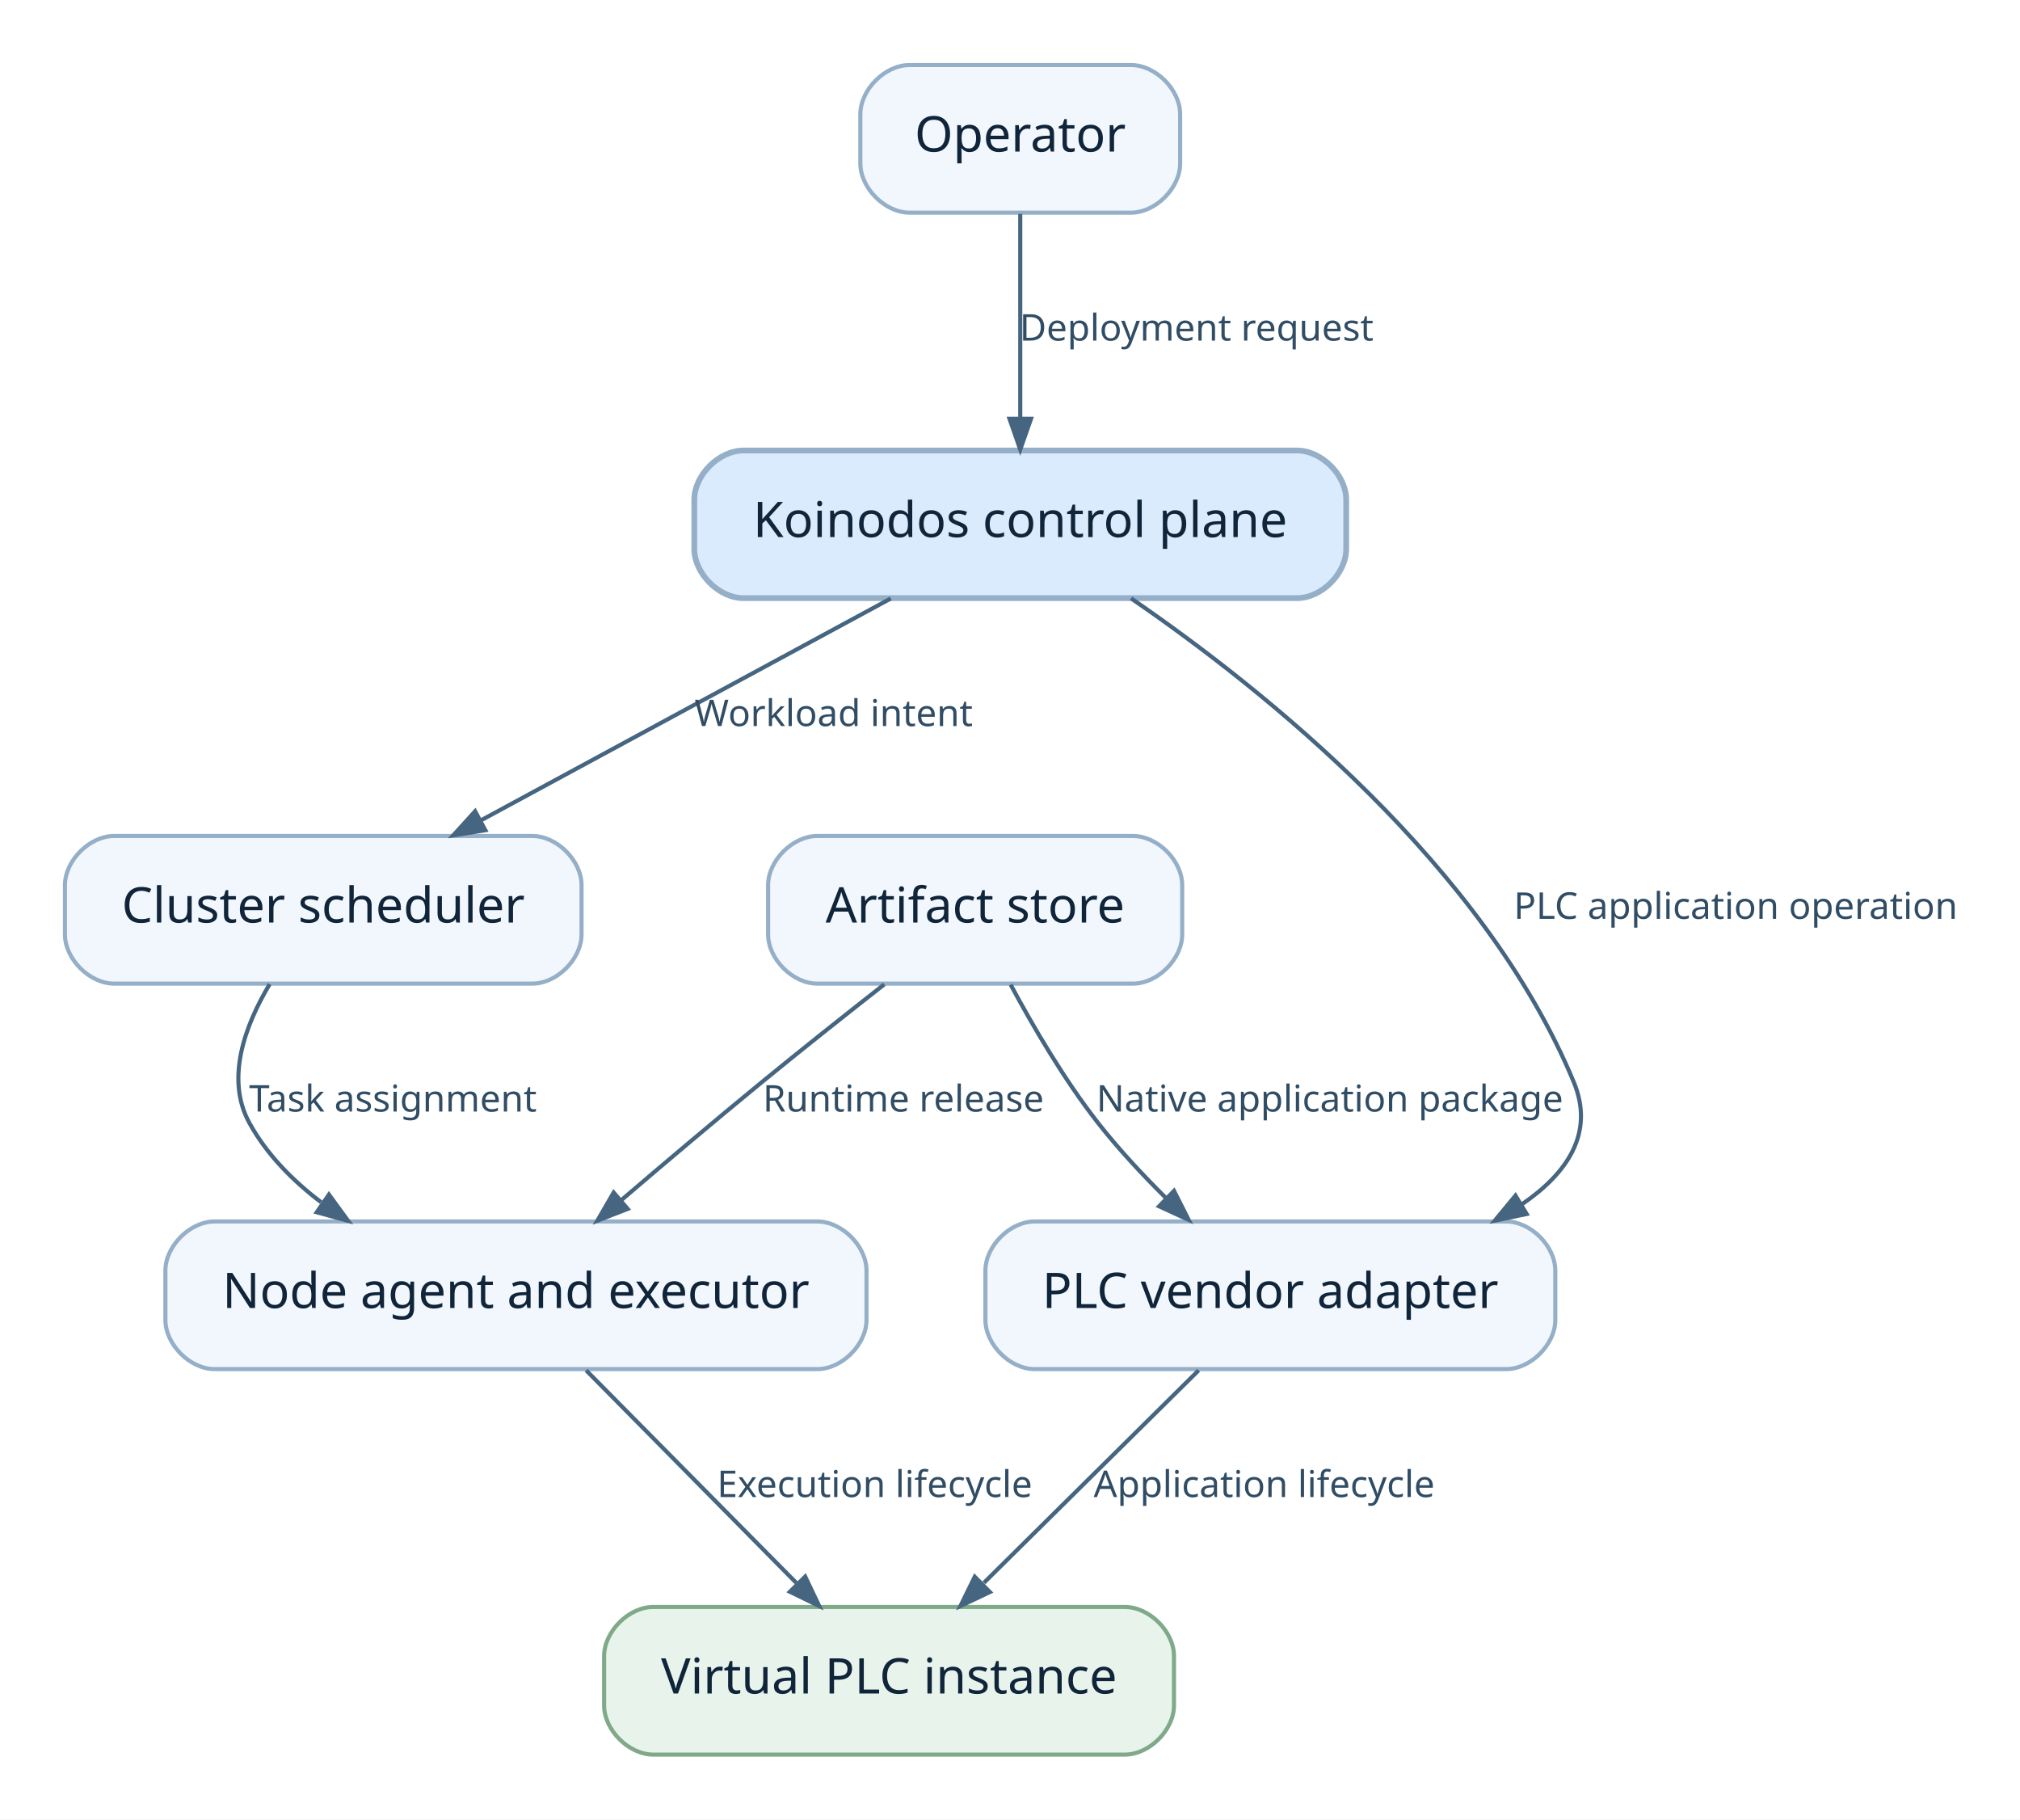
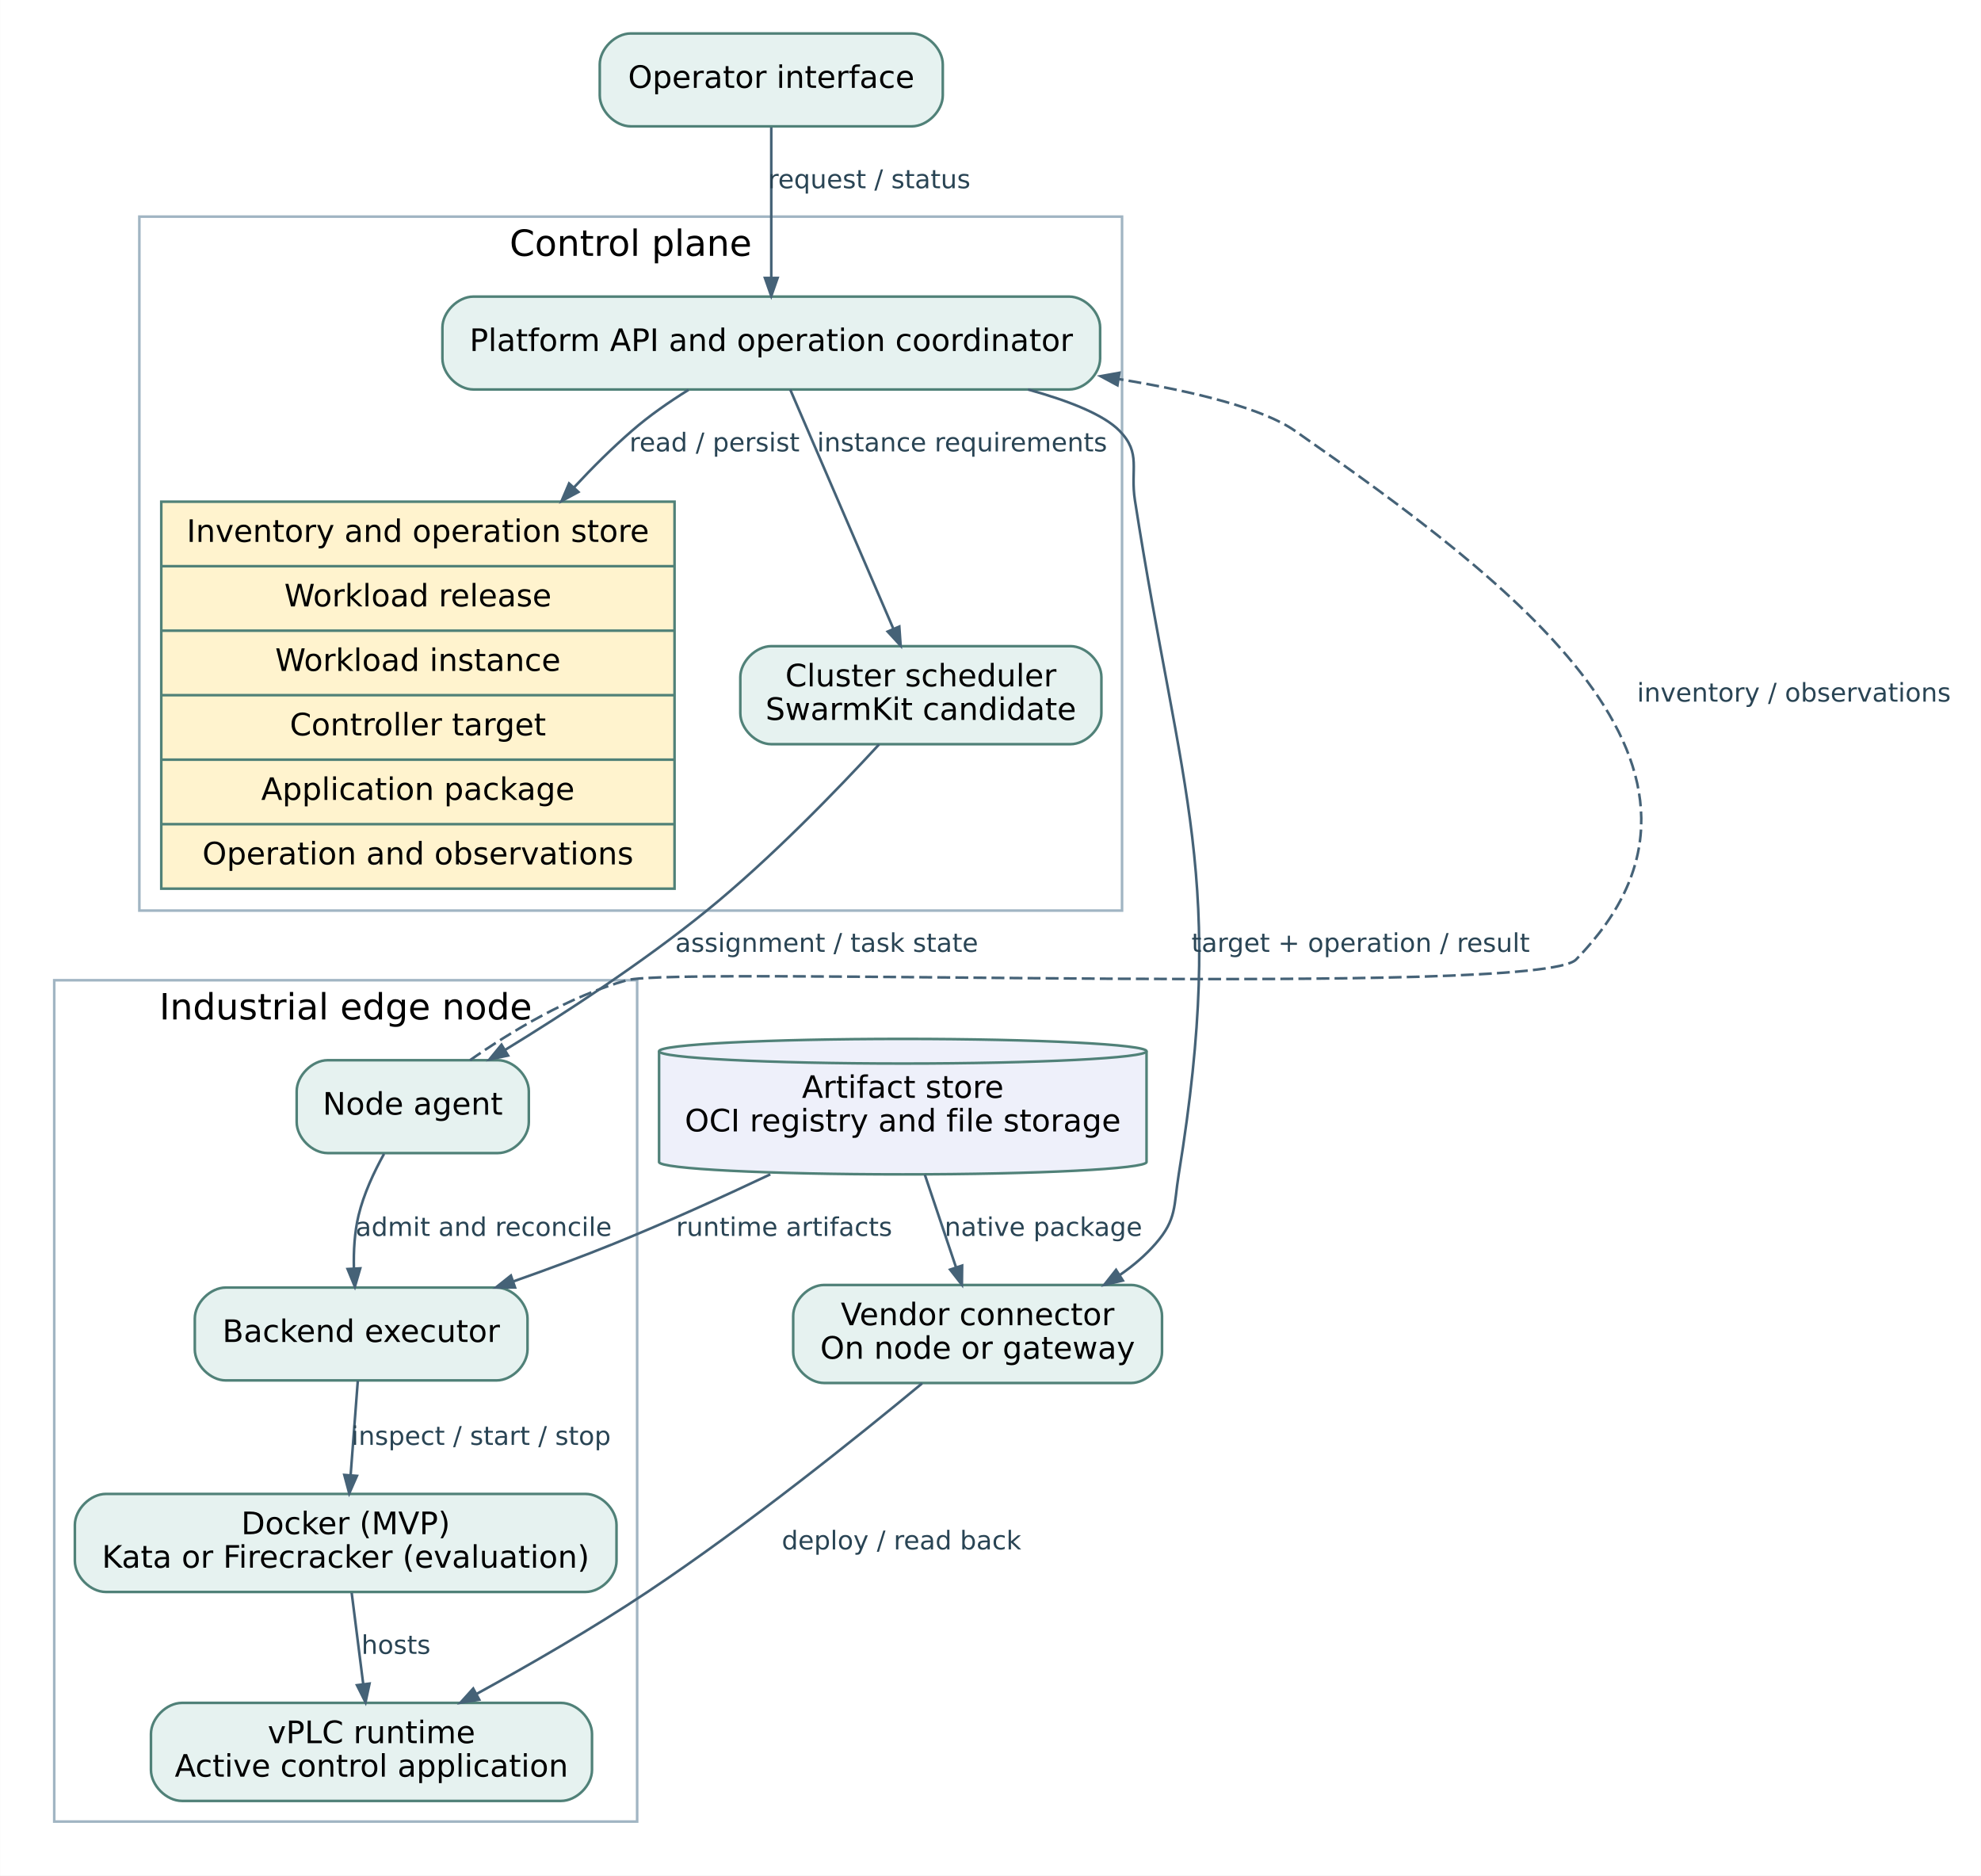
- <svg xmlns="http://www.w3.org/2000/svg" width="493pt" height="444pt" viewBox="0.00 0.00 492.68 443.68">
-   <g id="graph0" class="graph" transform="scale(1 1) rotate(0) translate(15.84 427.84)">
-     <polygon fill="white" stroke="transparent" points="-15.84,15.84 -15.84,-427.84 476.84,-427.84 476.84,15.84 -15.84,15.84" />
+ <svg xmlns="http://www.w3.org/2000/svg" width="768pt" height="727pt" viewBox="0.00 0.00 767.92 727.05">
+   <g id="graph0" class="graph" transform="scale(1 1) rotate(0) translate(12.96 714.09)">
+     <polygon fill="white" stroke="transparent" points="-12.96,12.96 -12.96,-714.09 754.96,-714.09 754.96,12.96 -12.96,12.96" />
+     <g id="clust1" class="cluster">
+       <polygon fill="white" stroke="#a1b5c3" points="41,-361.12 41,-630.12 422,-630.12 422,-361.12 41,-361.12" />
+       <text text-anchor="middle" x="231.5" y="-614.92" font-family="DejaVu Sans" font-size="14.00">Control plane</text>
+     </g>
+     <g id="clust2" class="cluster">
+       <polygon fill="white" stroke="#a1b5c3" points="8,-8 8,-334.12 234,-334.12 234,-8 8,-8" />
+       <text text-anchor="middle" x="121" y="-318.93" font-family="DejaVu Sans" font-size="14.00">Industrial edge node</text>
+     </g>
    <g id="node1" class="node">
-       <path fill="#f1f7fd" stroke="#94afc7" d="M260,-412C260,-412 206,-412 206,-412 200,-412 194,-406 194,-400 194,-400 194,-388 194,-388 194,-382 200,-376 206,-376 206,-376 260,-376 260,-376 266,-376 272,-382 272,-388 272,-388 272,-400 272,-400 272,-406 266,-412 260,-412" />
-       <text text-anchor="middle" x="233" y="-390.9" font-family="sans-serif" font-size="12.00" fill="#10243a">Operator</text>
+       <path fill="#e6f2f0" stroke="#508178" d="M340.5,-701.12C340.5,-701.12 231.5,-701.12 231.5,-701.12 225.5,-701.12 219.5,-695.12 219.5,-689.12 219.5,-689.12 219.5,-677.12 219.5,-677.12 219.5,-671.12 225.5,-665.12 231.5,-665.12 231.5,-665.12 340.5,-665.12 340.5,-665.12 346.5,-665.12 352.5,-671.12 352.5,-677.12 352.5,-677.12 352.5,-689.12 352.5,-689.12 352.5,-695.12 346.5,-701.12 340.5,-701.12" />
+       <text text-anchor="middle" x="286" y="-680.02" font-family="DejaVu Sans" font-size="12.00">Operator interface</text>
    </g>
    <g id="node2" class="node">
-       <path fill="#d9ebfc" stroke="#94afc7" stroke-width="1.4" d="M300.5,-318C300.5,-318 165.5,-318 165.5,-318 159.5,-318 153.5,-312 153.5,-306 153.5,-306 153.5,-294 153.5,-294 153.5,-288 159.5,-282 165.5,-282 165.5,-282 300.5,-282 300.5,-282 306.5,-282 312.5,-288 312.5,-294 312.5,-294 312.5,-306 312.5,-306 312.5,-312 306.5,-318 300.5,-318" />
-       <text text-anchor="middle" x="233" y="-296.9" font-family="sans-serif" font-size="12.00" fill="#10243a">Koinodos control plane</text>
+       <path fill="#e6f2f0" stroke="#508178" d="M401.5,-599.12C401.5,-599.12 170.5,-599.12 170.5,-599.12 164.5,-599.12 158.5,-593.12 158.5,-587.12 158.5,-587.12 158.5,-575.12 158.5,-575.12 158.5,-569.12 164.5,-563.12 170.5,-563.12 170.5,-563.12 401.5,-563.12 401.5,-563.12 407.5,-563.12 413.5,-569.12 413.5,-575.12 413.5,-575.12 413.5,-587.12 413.5,-587.12 413.5,-593.12 407.5,-599.12 401.5,-599.12" />
+       <text text-anchor="middle" x="286" y="-578.02" font-family="DejaVu Sans" font-size="12.00">Platform API and operation coordinator</text>
+     </g>
+     <g id="edge3" class="edge">
+       <path fill="none" stroke="#456277" d="M286,-664.71C286,-648.65 286,-624.64 286,-606.65" />
+       <polygon fill="#456277" stroke="#456277" points="288.45,-606.34 286,-599.34 283.55,-606.34 288.45,-606.34" />
+       <text text-anchor="middle" x="324" y="-641.12" font-family="DejaVu Sans" font-size="10.00" fill="#294454">request / status</text>
+     </g>
+     <g id="node3" class="node">
+       <polygon fill="#fff3ce" stroke="#508178" points="49.5,-369.62 49.5,-519.62 248.5,-519.62 248.5,-369.62 49.5,-369.62" />
+       <text text-anchor="middle" x="149" y="-504.02" font-family="DejaVu Sans" font-size="12.00">Inventory and operation store</text>
+       <polyline fill="none" stroke="#508178" points="49.5,-494.62 248.5,-494.62 " />
+       <text text-anchor="middle" x="149" y="-479.02" font-family="DejaVu Sans" font-size="12.00">Workload release</text>
+       <polyline fill="none" stroke="#508178" points="49.5,-469.62 248.5,-469.62 " />
+       <text text-anchor="middle" x="149" y="-454.02" font-family="DejaVu Sans" font-size="12.00">Workload instance</text>
+       <polyline fill="none" stroke="#508178" points="49.5,-444.62 248.5,-444.62 " />
+       <text text-anchor="middle" x="149" y="-429.02" font-family="DejaVu Sans" font-size="12.00">Controller target</text>
+       <polyline fill="none" stroke="#508178" points="49.5,-419.62 248.5,-419.62 " />
+       <text text-anchor="middle" x="149" y="-404.02" font-family="DejaVu Sans" font-size="12.00">Application package</text>
+       <polyline fill="none" stroke="#508178" points="49.5,-394.62 248.5,-394.62 " />
+       <text text-anchor="middle" x="149" y="-379.02" font-family="DejaVu Sans" font-size="12.00">Operation and observations</text>
    </g>
    <g id="edge1" class="edge">
-       <path fill="none" stroke="#466581" d="M233,-375.7C233,-361.69 233,-341.77 233,-326.03" />
-       <polygon fill="#466581" stroke="#466581" points="235.63,-325.73 233,-318.23 230.38,-325.73 235.63,-325.73" />
-       <text text-anchor="middle" x="276" y="-344.8" font-family="sans-serif" font-size="9.00" fill="#304d65">Deployment request</text>
+       <path fill="none" stroke="#456277" d="M253.92,-562.97C246.38,-558.29 238.63,-552.9 232,-547.12 224.33,-540.44 216.81,-533 209.62,-525.26" />
+       <polygon fill="#456277" stroke="#456277" points="211.23,-523.39 204.7,-519.87 207.61,-526.69 211.23,-523.39" />
+       <text text-anchor="middle" x="264" y="-539.12" font-family="DejaVu Sans" font-size="10.00" fill="#294454">read / persist</text>
    </g>
-     <g id="node3" class="node">
-       <path fill="#f1f7fd" stroke="#94afc7" d="M114,-224C114,-224 12,-224 12,-224 6,-224 0,-218 0,-212 0,-212 0,-200 0,-200 0,-194 6,-188 12,-188 12,-188 114,-188 114,-188 120,-188 126,-194 126,-200 126,-200 126,-212 126,-212 126,-218 120,-224 114,-224" />
-       <text text-anchor="middle" x="63" y="-202.9" font-family="sans-serif" font-size="12.00" fill="#10243a">Cluster scheduler</text>
+     <g id="node4" class="node">
+       <path fill="#e6f2f0" stroke="#508178" d="M402,-463.62C402,-463.62 286,-463.62 286,-463.62 280,-463.62 274,-457.62 274,-451.62 274,-451.62 274,-437.62 274,-437.62 274,-431.62 280,-425.62 286,-425.62 286,-425.62 402,-425.62 402,-425.62 408,-425.62 414,-431.62 414,-437.62 414,-437.62 414,-451.62 414,-451.62 414,-457.62 408,-463.62 402,-463.62" />
+       <text text-anchor="middle" x="344" y="-448.02" font-family="DejaVu Sans" font-size="12.00">Cluster scheduler</text>
+       <text text-anchor="middle" x="344" y="-435.02" font-family="DejaVu Sans" font-size="12.00">SwarmKit candidate</text>
    </g>
    <g id="edge2" class="edge">
-       <path fill="none" stroke="#466581" d="M201.42,-281.91C173.12,-266.6 131.54,-244.09 101.34,-227.75" />
-       <polygon fill="#466581" stroke="#466581" points="102.54,-225.41 94.7,-224.15 100.04,-230.03 102.54,-225.41" />
-       <text text-anchor="middle" x="187.5" y="-250.8" font-family="sans-serif" font-size="9.00" fill="#304d65">Workload intent</text>
+       <path fill="none" stroke="#456277" d="M293.35,-563.09C303.46,-539.63 321.75,-497.23 333.36,-470.3" />
+       <polygon fill="#456277" stroke="#456277" points="335.64,-471.21 336.16,-463.81 331.14,-469.27 335.64,-471.21" />
+       <text text-anchor="middle" x="360" y="-539.12" font-family="DejaVu Sans" font-size="10.00" fill="#294454">instance requirements</text>
+     </g>
+     <g id="node10" class="node">
+       <path fill="#e6f2f0" stroke="#508178" d="M425.5,-216C425.5,-216 306.5,-216 306.5,-216 300.5,-216 294.5,-210 294.5,-204 294.5,-204 294.5,-190 294.5,-190 294.5,-184 300.5,-178 306.5,-178 306.5,-178 425.5,-178 425.5,-178 431.5,-178 437.5,-184 437.5,-190 437.5,-190 437.5,-204 437.5,-204 437.5,-210 431.5,-216 425.5,-216" />
+       <text text-anchor="middle" x="366" y="-200.4" font-family="DejaVu Sans" font-size="12.00">Vendor connector</text>
+       <text text-anchor="middle" x="366" y="-187.4" font-family="DejaVu Sans" font-size="12.00">On node or gateway</text>
+     </g>
+     <g id="edge8" class="edge">
+       <path fill="none" stroke="#456277" d="M385.55,-563.11C401.59,-558.66 414.92,-553.33 421,-547.12 429.6,-538.34 425.1,-532.27 427,-520.12 444.94,-405.22 462.63,-373.8 444,-259 441.97,-246.51 443.32,-241.53 435,-232 431.02,-227.44 426.3,-223.43 421.21,-219.92" />
+       <polygon fill="#456277" stroke="#456277" points="422.31,-217.72 415.09,-216.03 419.68,-221.85 422.31,-217.72" />
+       <text text-anchor="middle" x="514.5" y="-345.12" font-family="DejaVu Sans" font-size="10.00" fill="#294454">target + operation / result</text>
+     </g>
+     <g id="node6" class="node">
+       <path fill="#e6f2f0" stroke="#508178" d="M180,-303.12C180,-303.12 114,-303.12 114,-303.12 108,-303.12 102,-297.12 102,-291.12 102,-291.12 102,-279.12 102,-279.12 102,-273.12 108,-267.12 114,-267.12 114,-267.12 180,-267.12 180,-267.12 186,-267.12 192,-273.12 192,-279.12 192,-279.12 192,-291.12 192,-291.12 192,-297.12 186,-303.12 180,-303.12" />
+       <text text-anchor="middle" x="147" y="-282.02" font-family="DejaVu Sans" font-size="12.00">Node agent</text>
+     </g>
+     <g id="edge7" class="edge">
+       <path fill="none" stroke="#456277" d="M327.78,-425.51C311.69,-408.05 285.92,-381.36 261,-361.12 236.19,-340.97 205.86,-321.22 182.72,-307.06" />
+       <polygon fill="#456277" stroke="#456277" points="183.95,-304.94 176.7,-303.4 181.41,-309.13 183.95,-304.94" />
+       <text text-anchor="middle" x="307.5" y="-345.12" font-family="DejaVu Sans" font-size="10.00" fill="#294454">assignment / task state</text>
    </g>
    <g id="node5" class="node">
-       <path fill="#f1f7fd" stroke="#94afc7" d="M351.5,-130C351.5,-130 236.5,-130 236.5,-130 230.5,-130 224.5,-124 224.5,-118 224.5,-118 224.5,-106 224.5,-106 224.5,-100 230.5,-94 236.5,-94 236.5,-94 351.5,-94 351.5,-94 357.5,-94 363.5,-100 363.5,-106 363.5,-106 363.5,-118 363.5,-118 363.5,-124 357.5,-130 351.5,-130" />
-       <text text-anchor="middle" x="294" y="-108.9" font-family="sans-serif" font-size="12.00" fill="#10243a">PLC vendor adapter</text>
+       <path fill="#eef0fa" stroke="#508178" d="M431.5,-306.6C431.5,-309.24 389.14,-311.38 337,-311.38 284.86,-311.38 242.5,-309.24 242.5,-306.6 242.5,-306.6 242.5,-263.65 242.5,-263.65 242.5,-261.01 284.86,-258.87 337,-258.87 389.14,-258.87 431.5,-261.01 431.5,-263.65 431.5,-263.65 431.5,-306.6 431.5,-306.6" />
+       <path fill="none" stroke="#508178" d="M431.5,-306.6C431.5,-303.97 389.14,-301.83 337,-301.83 284.86,-301.83 242.5,-303.97 242.5,-306.6" />
+       <text text-anchor="middle" x="337" y="-288.52" font-family="DejaVu Sans" font-size="12.00">Artifact store</text>
+       <text text-anchor="middle" x="337" y="-275.52" font-family="DejaVu Sans" font-size="12.00">OCI registry and file storage</text>
    </g>
-     <g id="edge3" class="edge">
-       <path fill="none" stroke="#466581" d="M260.02,-281.95C292.74,-259.51 346.18,-216.67 368,-164 373.14,-151.59 366.46,-141.77 355.33,-134.18" />
-       <polygon fill="#466581" stroke="#466581" points="356.51,-131.83 348.73,-130.2 353.79,-136.32 356.51,-131.83" />
-       <text text-anchor="middle" x="407.5" y="-203.8" font-family="sans-serif" font-size="9.00" fill="#304d65">PLC application operation</text>
+     <g id="node7" class="node">
+       <path fill="#e6f2f0" stroke="#508178" d="M179.5,-215C179.5,-215 74.5,-215 74.5,-215 68.5,-215 62.5,-209 62.5,-203 62.5,-203 62.5,-191 62.5,-191 62.5,-185 68.5,-179 74.5,-179 74.5,-179 179.5,-179 179.5,-179 185.5,-179 191.5,-185 191.5,-191 191.5,-191 191.5,-203 191.5,-203 191.5,-209 185.5,-215 179.5,-215" />
+       <text text-anchor="middle" x="127" y="-193.9" font-family="DejaVu Sans" font-size="12.00">Backend executor</text>
    </g>
-     <g id="node4" class="node">
-       <path fill="#f1f7fd" stroke="#94afc7" d="M183.5,-130C183.5,-130 36.5,-130 36.5,-130 30.5,-130 24.5,-124 24.5,-118 24.5,-118 24.5,-106 24.5,-106 24.5,-100 30.5,-94 36.5,-94 36.5,-94 183.5,-94 183.5,-94 189.5,-94 195.5,-100 195.5,-106 195.5,-106 195.5,-118 195.5,-118 195.5,-124 189.5,-130 183.5,-130" />
-       <text text-anchor="middle" x="110" y="-108.9" font-family="sans-serif" font-size="12.00" fill="#10243a">Node agent and executor</text>
+     <g id="edge11" class="edge">
+       <path fill="none" stroke="#456277" d="M285.63,-258.88C266.75,-249.96 245.08,-240.13 225,-232 212.49,-226.93 198.91,-221.92 185.95,-217.36" />
+       <polygon fill="#456277" stroke="#456277" points="186.66,-215.02 179.24,-215.02 185.05,-219.64 186.66,-215.02" />
+       <text text-anchor="middle" x="291" y="-235" font-family="DejaVu Sans" font-size="10.00" fill="#294454">runtime artifacts</text>
+     </g>
+     <g id="edge10" class="edge">
+       <path fill="none" stroke="#456277" d="M345.54,-258.75C349.36,-247.41 353.85,-234.09 357.64,-222.81" />
+       <polygon fill="#456277" stroke="#456277" points="360,-223.51 359.91,-216.09 355.35,-221.95 360,-223.51" />
+       <text text-anchor="middle" x="391.5" y="-235" font-family="DejaVu Sans" font-size="10.00" fill="#294454">native package</text>
+     </g>
+     <g id="edge12" class="edge">
+       <path fill="none" stroke="#456277" stroke-dasharray="5,2" d="M169.2,-303.13C185.16,-314.27 207.72,-327.89 230,-334.12 249.69,-339.64 583.7,-327.51 598,-342.12 670.17,-415.88 573.58,-488.01 489,-547.12 476.67,-555.74 450.47,-562.26 420.87,-567.13" />
+       <polygon fill="#456277" stroke="#456277" points="420.22,-564.75 413.69,-568.27 420.99,-569.59 420.22,-564.75" />
+       <text text-anchor="middle" x="682.5" y="-442.12" font-family="DejaVu Sans" font-size="10.00" fill="#294454">inventory / observations</text>
    </g>
    <g id="edge4" class="edge">
-       <path fill="none" stroke="#466581" d="M49.93,-187.87C43.84,-177.67 39.1,-164.69 45,-154 49.19,-146.4 55.46,-140.01 62.46,-134.71" />
-       <polygon fill="#466581" stroke="#466581" points="64.39,-136.57 69.07,-130.15 61.41,-132.25 64.39,-136.57" />
-       <text text-anchor="middle" x="80" y="-156.8" font-family="sans-serif" font-size="9.00" fill="#304d65">Task assignment</text>
+       <path fill="none" stroke="#456277" d="M135.87,-266.82C131.93,-259.73 127.99,-251.26 126,-243 124.42,-236.42 124.02,-229.13 124.19,-222.38" />
+       <polygon fill="#456277" stroke="#456277" points="126.64,-222.44 124.56,-215.32 121.74,-222.18 126.64,-222.44" />
+       <text text-anchor="middle" x="174.5" y="-235" font-family="DejaVu Sans" font-size="10.00" fill="#294454">admit and reconcile</text>
    </g>
-     <g id="node7" class="node">
-       <path fill="#e8f4eb" stroke="#80a98a" d="M258.5,-36C258.5,-36 143.5,-36 143.5,-36 137.5,-36 131.5,-30 131.5,-24 131.5,-24 131.5,-12 131.5,-12 131.5,-6 137.5,0 143.5,0 143.5,0 258.5,0 258.5,0 264.5,0 270.5,-6 270.5,-12 270.5,-12 270.5,-24 270.5,-24 270.5,-30 264.5,-36 258.5,-36" />
-       <text text-anchor="middle" x="201" y="-14.9" font-family="sans-serif" font-size="12.00" fill="#10243a">Virtual PLC instance</text>
-     </g>
-     <g id="edge7" class="edge">
-       <path fill="none" stroke="#466581" d="M127.12,-93.7C141.61,-79.05 162.49,-57.93 178.36,-41.89" />
-       <polygon fill="#466581" stroke="#466581" points="180.55,-43.41 183.96,-36.23 176.82,-39.71 180.55,-43.41" />
-       <text text-anchor="middle" x="197.5" y="-62.8" font-family="sans-serif" font-size="9.00" fill="#304d65">Execution lifecycle</text>
-     </g>
-     <g id="edge8" class="edge">
-       <path fill="none" stroke="#466581" d="M276.51,-93.7C261.7,-79.05 240.36,-57.93 224.14,-41.89" />
-       <polygon fill="#466581" stroke="#466581" points="225.59,-39.64 218.41,-36.23 221.9,-43.37 225.59,-39.64" />
-       <text text-anchor="middle" x="292.5" y="-62.8" font-family="sans-serif" font-size="9.00" fill="#304d65">Application lifecycle</text>
-     </g>
-     <g id="node6" class="node">
-       <path fill="#f1f7fd" stroke="#94afc7" d="M260.5,-224C260.5,-224 183.5,-224 183.5,-224 177.5,-224 171.5,-218 171.5,-212 171.5,-212 171.5,-200 171.5,-200 171.5,-194 177.5,-188 183.5,-188 183.5,-188 260.5,-188 260.5,-188 266.5,-188 272.5,-194 272.5,-200 272.5,-200 272.5,-212 272.5,-212 272.5,-218 266.5,-224 260.5,-224" />
-       <text text-anchor="middle" x="222" y="-202.9" font-family="sans-serif" font-size="12.00" fill="#10243a">Artifact store</text>
+     <g id="node8" class="node">
+       <path fill="#e6f2f0" stroke="#508178" d="M214,-135C214,-135 28,-135 28,-135 22,-135 16,-129 16,-123 16,-123 16,-109 16,-109 16,-103 22,-97 28,-97 28,-97 214,-97 214,-97 220,-97 226,-103 226,-109 226,-109 226,-123 226,-123 226,-129 220,-135 214,-135" />
+       <text text-anchor="middle" x="121" y="-119.4" font-family="DejaVu Sans" font-size="12.00">Docker (MVP)</text>
+       <text text-anchor="middle" x="121" y="-106.4" font-family="DejaVu Sans" font-size="12.00">Kata or Firecracker (evaluation)</text>
    </g>
    <g id="edge5" class="edge">
-       <path fill="none" stroke="#466581" d="M199.84,-187.82C190.56,-180.55 179.7,-171.94 170,-164 158.68,-154.73 146.34,-144.3 135.81,-135.3" />
-       <polygon fill="#466581" stroke="#466581" points="137.25,-133.07 129.85,-130.19 133.83,-137.06 137.25,-133.07" />
-       <text text-anchor="middle" x="204.5" y="-156.8" font-family="sans-serif" font-size="9.00" fill="#304d65">Runtime release</text>
+       <path fill="none" stroke="#456277" d="M125.7,-178.86C124.89,-168.19 123.83,-154.27 122.92,-142.33" />
+       <polygon fill="#456277" stroke="#456277" points="125.36,-142 122.38,-135.21 120.47,-142.37 125.36,-142" />
+       <text text-anchor="middle" x="173.5" y="-154" font-family="DejaVu Sans" font-size="10.00" fill="#294454">inspect / start / stop</text>
+     </g>
+     <g id="node9" class="node">
+       <path fill="#e6f2f0" stroke="#508178" d="M204.5,-54C204.5,-54 57.5,-54 57.5,-54 51.5,-54 45.5,-48 45.5,-42 45.5,-42 45.5,-28 45.5,-28 45.5,-22 51.5,-16 57.5,-16 57.5,-16 204.5,-16 204.5,-16 210.5,-16 216.5,-22 216.5,-28 216.5,-28 216.5,-42 216.5,-42 216.5,-48 210.5,-54 204.5,-54" />
+       <text text-anchor="middle" x="131" y="-38.4" font-family="DejaVu Sans" font-size="12.00">vPLC runtime</text>
+       <text text-anchor="middle" x="131" y="-25.4" font-family="DejaVu Sans" font-size="12.00">Active control application</text>
    </g>
    <g id="edge6" class="edge">
-       <path fill="none" stroke="#466581" d="M230.66,-187.74C236.16,-177.5 243.76,-164.51 252,-154 256.9,-147.74 262.72,-141.49 268.43,-135.83" />
-       <polygon fill="#466581" stroke="#466581" points="270.5,-137.47 274.08,-130.38 266.86,-133.7 270.5,-137.47" />
-       <text text-anchor="middle" x="308.5" y="-156.8" font-family="sans-serif" font-size="9.00" fill="#304d65">Native application package</text>
+       <path fill="none" stroke="#456277" d="M123.32,-96.68C124.64,-86.21 126.33,-72.92 127.78,-61.45" />
+       <polygon fill="#456277" stroke="#456277" points="130.24,-61.48 128.69,-54.22 125.38,-60.86 130.24,-61.48" />
+       <text text-anchor="middle" x="140.5" y="-73" font-family="DejaVu Sans" font-size="10.00" fill="#294454">hosts</text>
+     </g>
+     <g id="edge9" class="edge">
+       <path fill="none" stroke="#456277" d="M344.5,-177.86C319.61,-157.23 277.03,-123.03 238,-97 216.72,-82.81 191.96,-68.56 171.63,-57.41" />
+       <polygon fill="#456277" stroke="#456277" points="172.78,-55.25 165.47,-54.05 170.44,-59.55 172.78,-55.25" />
+       <text text-anchor="middle" x="336.5" y="-113.5" font-family="DejaVu Sans" font-size="10.00" fill="#294454">deploy / read back</text>
    </g>
  </g>
</svg>
